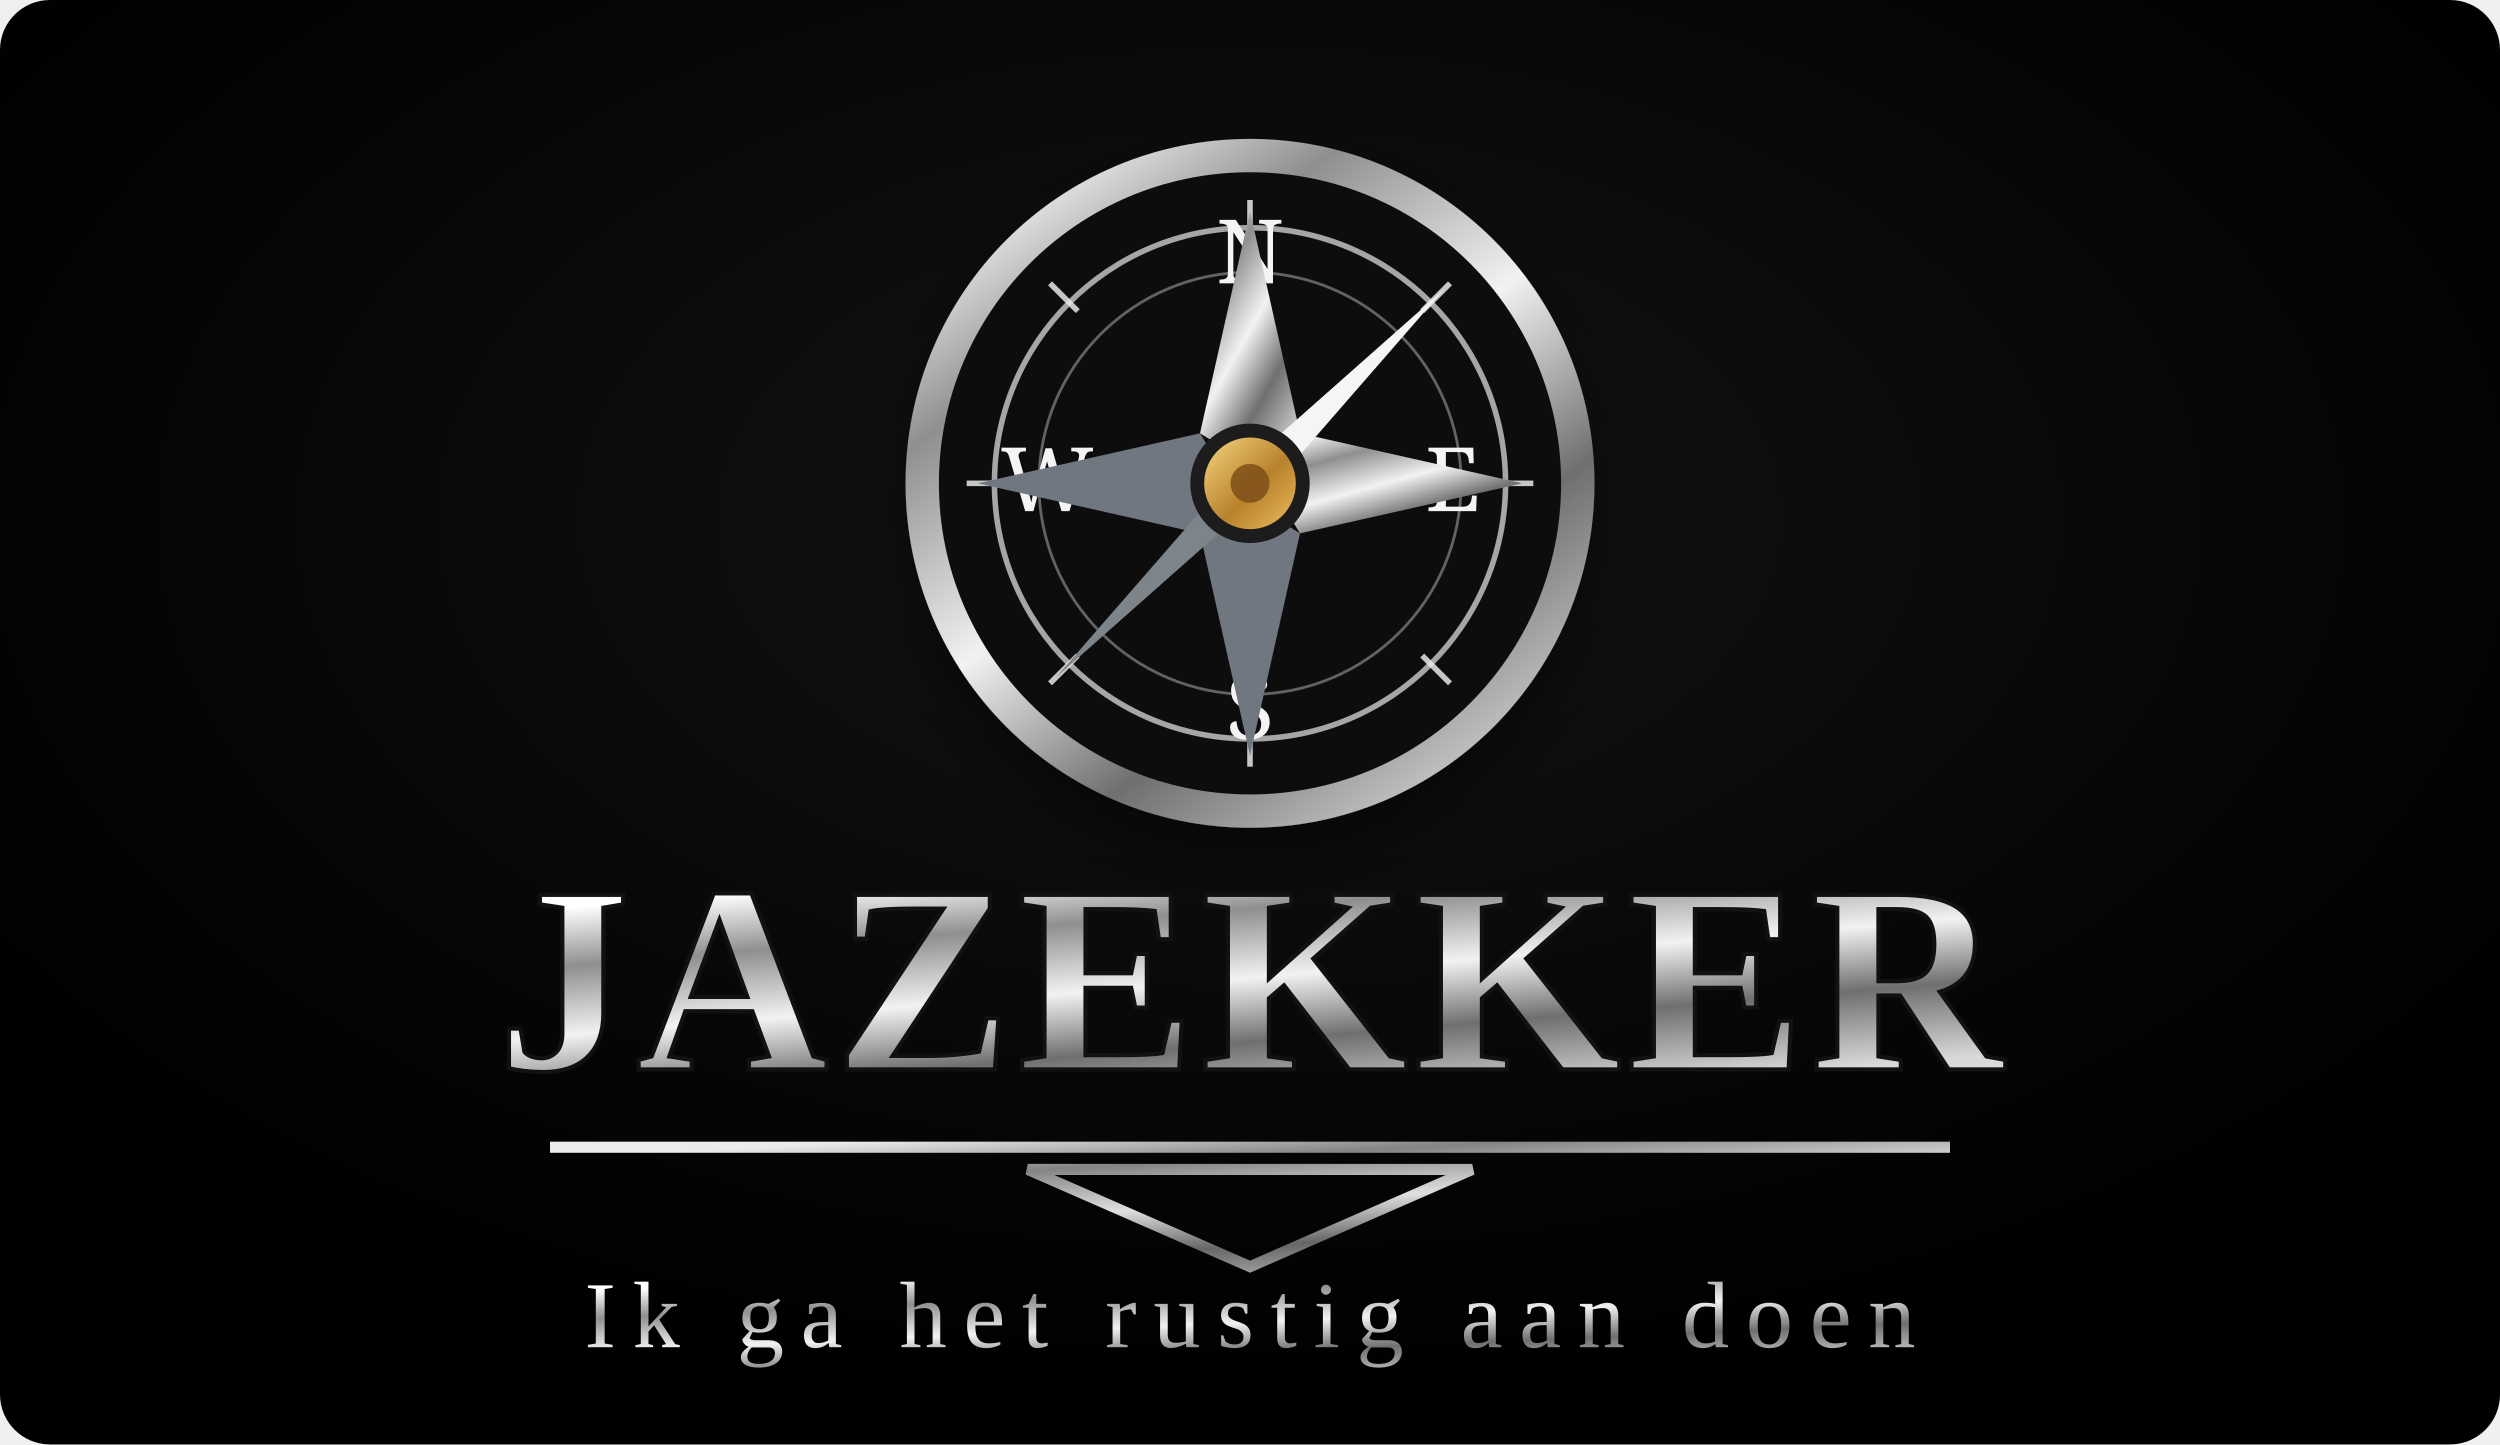
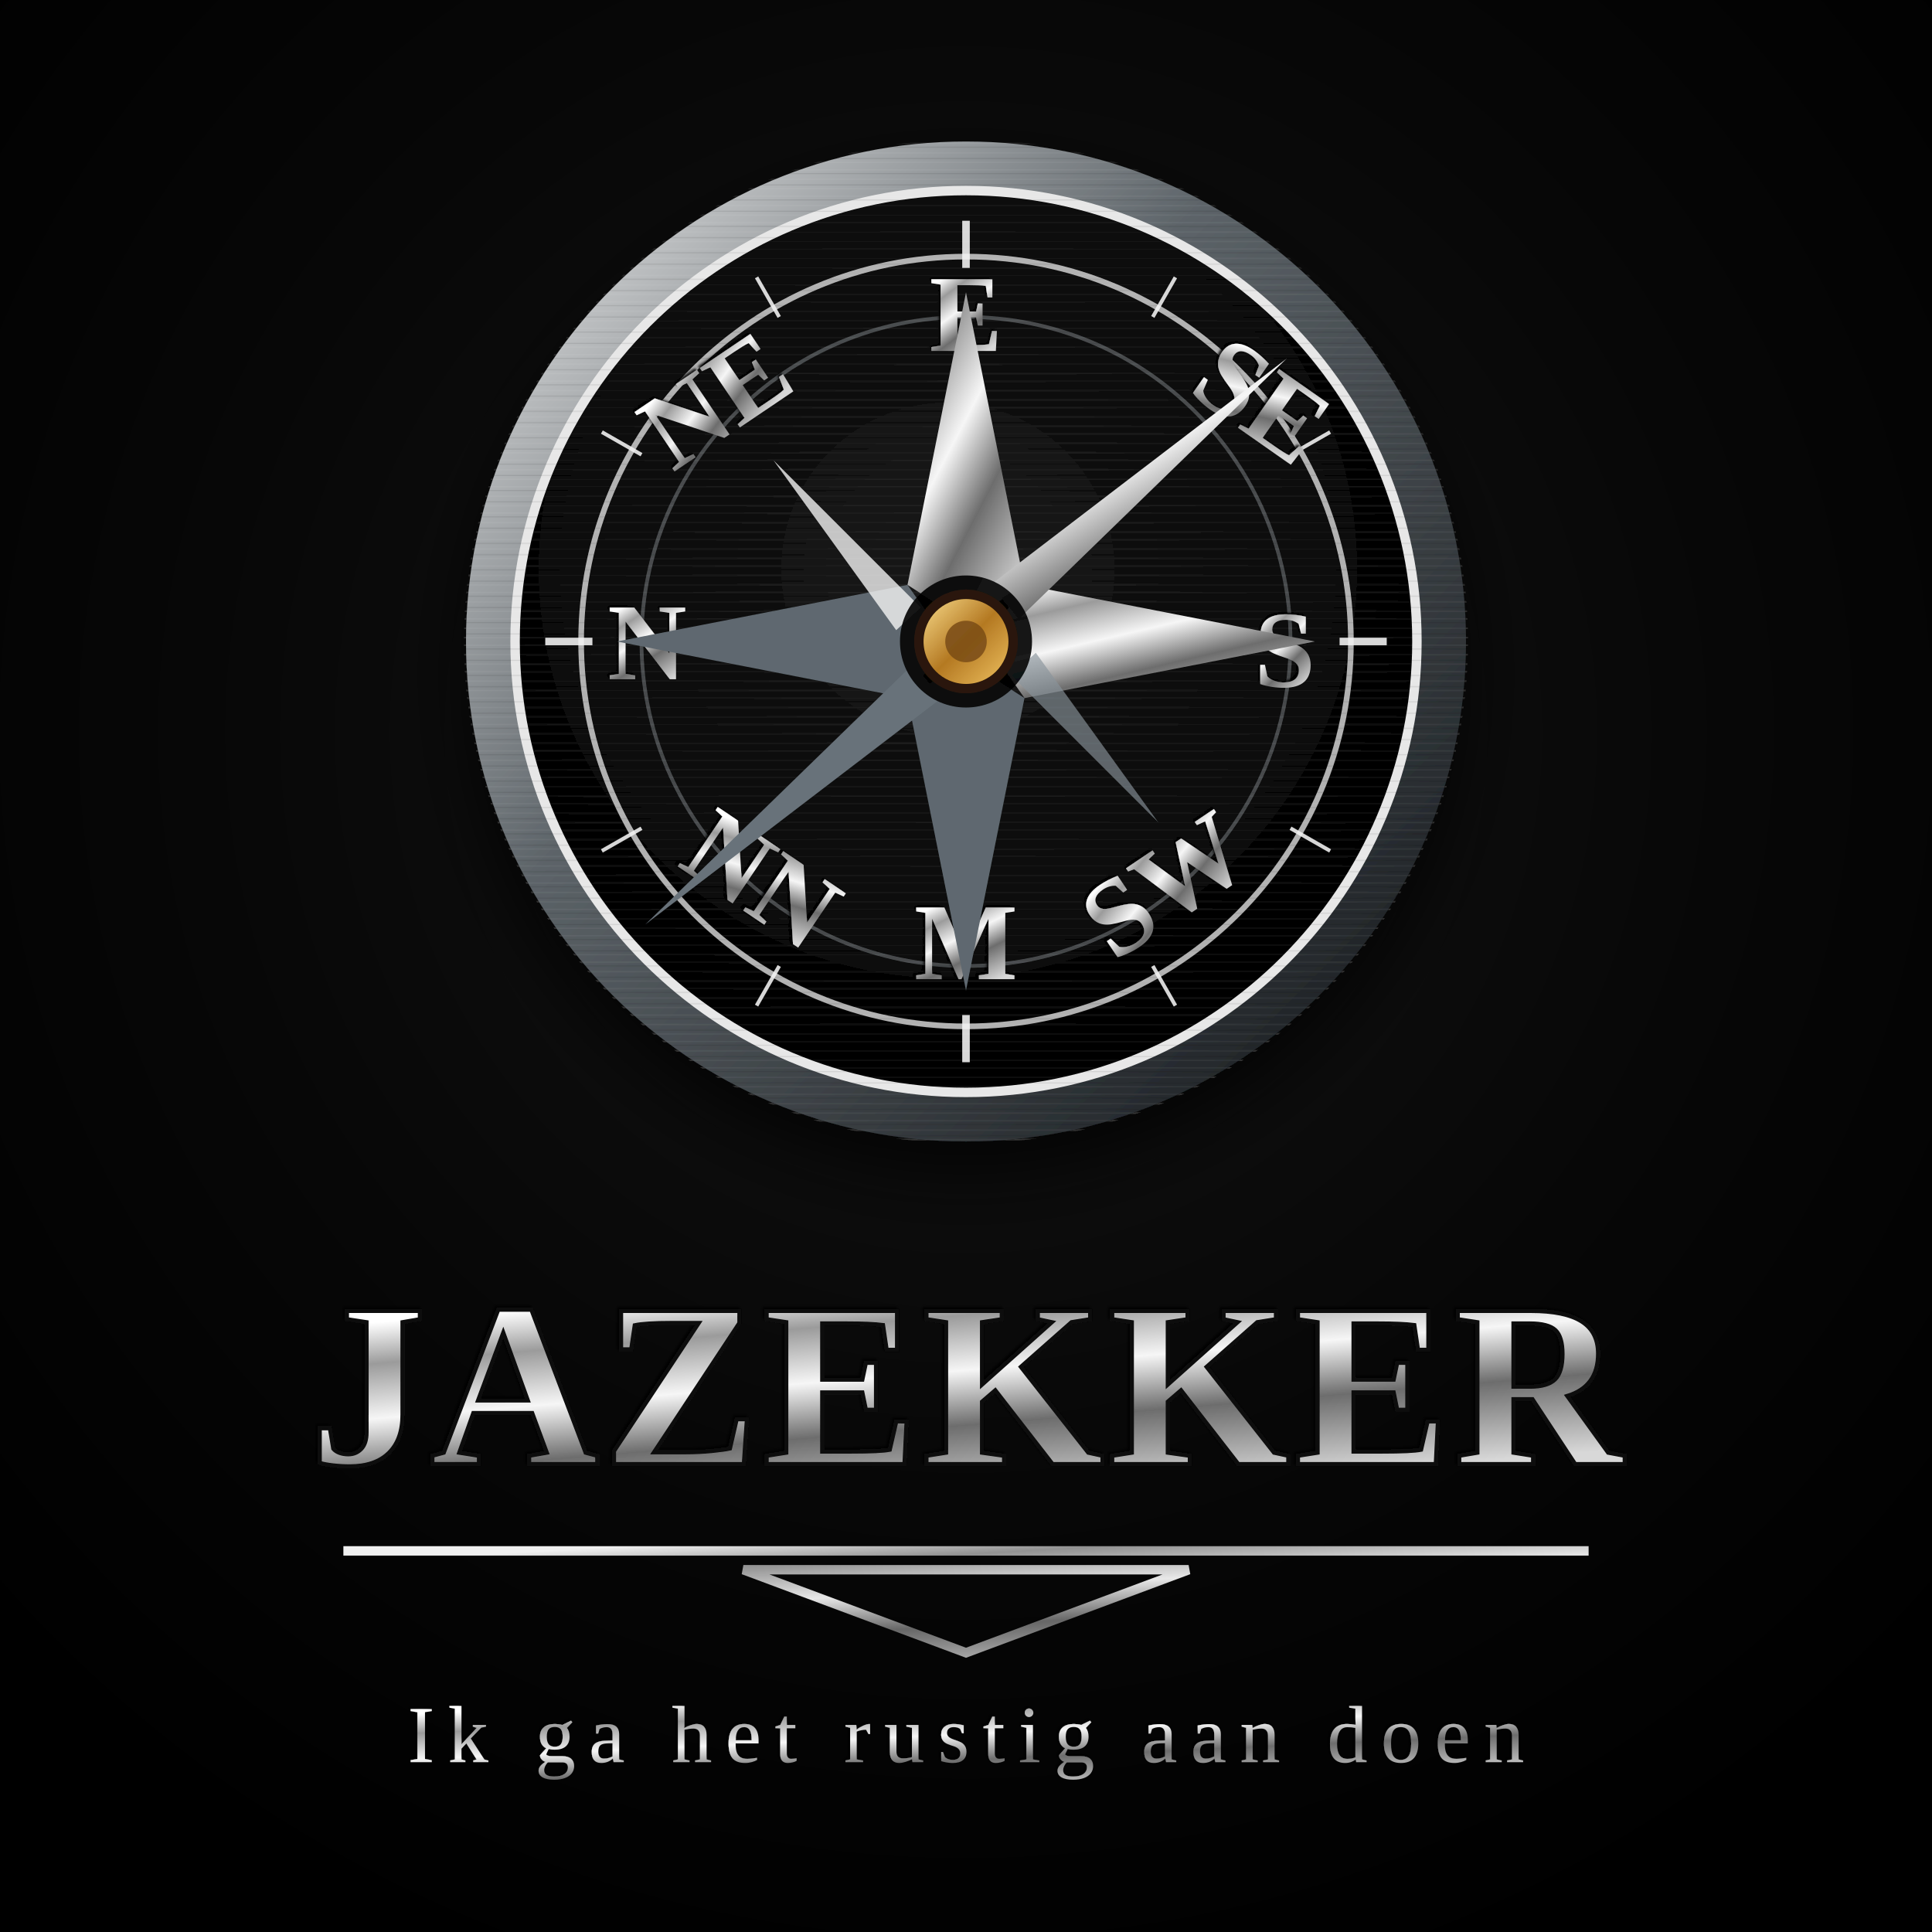
- <svg xmlns="http://www.w3.org/2000/svg" viewBox="0 0 900 520" role="img" aria-labelledby="title desc">
+ <svg xmlns="http://www.w3.org/2000/svg" viewBox="0 0 1024 1024" role="img" aria-labelledby="title desc">
  <defs>
-     <radialGradient id="bg" cx="50%" cy="36%" r="62%">
+     <radialGradient id="bg" cx="50%" cy="38%" r="68%">
      <stop offset="0%" stop-color="#151515" />
-       <stop offset="72%" stop-color="#050505" />
+       <stop offset="58%" stop-color="#070707" />
      <stop offset="100%" stop-color="#000000" />
    </radialGradient>
-     <linearGradient id="steel" x1="15%" y1="0%" x2="85%" y2="100%">
+     <radialGradient id="dial" cx="48%" cy="42%" r="58%">
+       <stop offset="0%" stop-color="#191919" />
+       <stop offset="72%" stop-color="#080808" />
+       <stop offset="100%" stop-color="#010101" />
+     </radialGradient>
+     <linearGradient id="steel" x1="16%" y1="0%" x2="84%" y2="100%">
      <stop offset="0%" stop-color="#ffffff" />
-       <stop offset="22%" stop-color="#8f8f8f" />
-       <stop offset="48%" stop-color="#f2f2f2" />
-       <stop offset="72%" stop-color="#6f6f6f" />
+       <stop offset="18%" stop-color="#9b9b9b" />
+       <stop offset="42%" stop-color="#f6f6f6" />
+       <stop offset="66%" stop-color="#6d6d6d" />
      <stop offset="100%" stop-color="#d8d8d8" />
    </linearGradient>
+     <linearGradient id="darkSteel" x1="0%" y1="0%" x2="100%" y2="100%">
+       <stop offset="0%" stop-color="#f2f2f2" />
+       <stop offset="40%" stop-color="#5c6368" />
+       <stop offset="100%" stop-color="#111417" />
+     </linearGradient>
    <linearGradient id="gold" x1="0%" y1="0%" x2="100%" y2="100%">
-       <stop offset="0%" stop-color="#ffe18c" />
-       <stop offset="55%" stop-color="#b8822c" />
-       <stop offset="100%" stop-color="#f5c765" />
+       <stop offset="0%" stop-color="#ffe494" />
+       <stop offset="50%" stop-color="#b47922" />
+       <stop offset="100%" stop-color="#f4c866" />
    </linearGradient>
-     <filter id="softShadow" x="-20%" y="-20%" width="140%" height="140%">
-       <feDropShadow dx="0" dy="10" stdDeviation="12" flood-color="#000000" flood-opacity=".55" />
+     <filter id="shadow" x="-18%" y="-18%" width="136%" height="136%">
+       <feDropShadow dx="0" dy="18" stdDeviation="18" flood-color="#000" flood-opacity=".7" />
    </filter>
+     <filter id="engrave">
+       <feDropShadow dx="1" dy="1" stdDeviation=".6" flood-color="#ffffff" flood-opacity=".5" />
+       <feDropShadow dx="-1" dy="-1" stdDeviation=".8" flood-color="#000000" flood-opacity=".9" />
+     </filter>
+     <pattern id="brushed" width="14" height="14" patternUnits="userSpaceOnUse">
+       <path d="M0 2 H14 M0 7 H14 M0 12 H14" stroke="#fff" stroke-width=".55" opacity=".16" />
+       <path d="M0 4 H14 M0 10 H14" stroke="#000" stroke-width=".55" opacity=".24" />
+     </pattern>
  </defs>
-   <rect width="900" height="520" rx="18" fill="url(#bg)" />
-   <g transform="translate(450 174)" filter="url(#softShadow)">
-     <circle r="118" fill="#101010" stroke="url(#steel)" stroke-width="12" />
-     <circle r="92" fill="none" stroke="#d8d8d8" stroke-width="2" opacity=".75" />
-     <circle r="76" fill="none" stroke="#a7a7a7" stroke-width="1" opacity=".55" />
-     <g stroke="#e7e7e7" stroke-width="2" opacity=".85">
-       <line x1="0" y1="-102" x2="0" y2="-88" />
-       <line x1="0" y1="102" x2="0" y2="88" />
-       <line x1="-102" y1="0" x2="-88" y2="0" />
-       <line x1="102" y1="0" x2="88" y2="0" />
-       <line x1="72" y1="-72" x2="62" y2="-62" />
-       <line x1="-72" y1="72" x2="-62" y2="62" />
-       <line x1="-72" y1="-72" x2="-62" y2="-62" />
-       <line x1="72" y1="72" x2="62" y2="62" />
+   <rect width="1024" height="1024" fill="url(#bg)" />
+   <g transform="translate(512 340)" filter="url(#shadow)">
+     <circle r="265" fill="url(#darkSteel)" />
+     <circle r="239" fill="url(#dial)" stroke="#e7e7e7" stroke-width="5" />
+     <circle r="204" fill="none" stroke="#d7d7d7" stroke-width="3" opacity=".82" />
+     <circle r="172" fill="none" stroke="#8f969b" stroke-width="2" opacity=".46" />
+     <circle r="266" fill="url(#brushed)" opacity=".38" />
+     <g stroke="#f4f4f4" opacity=".88">
+       <g stroke-width="4">
+         <line x1="0" y1="-223" x2="0" y2="-198" />
+         <line x1="0" y1="223" x2="0" y2="198" />
+         <line x1="-223" y1="0" x2="-198" y2="0" />
+         <line x1="223" y1="0" x2="198" y2="0" />
+       </g>
+       <g stroke-width="2">
+         <line x1="111" y1="-193" x2="99" y2="-172" />
+         <line x1="193" y1="-111" x2="172" y2="-99" />
+         <line x1="193" y1="111" x2="172" y2="99" />
+         <line x1="111" y1="193" x2="99" y2="172" />
+         <line x1="-111" y1="193" x2="-99" y2="172" />
+         <line x1="-193" y1="111" x2="-172" y2="99" />
+         <line x1="-193" y1="-111" x2="-172" y2="-99" />
+         <line x1="-111" y1="-193" x2="-99" y2="-172" />
+       </g>
    </g>
-     <text x="0" y="-72" text-anchor="middle" font-family="Georgia, serif" font-size="32" fill="#f4f4f4">N</text>
-     <text x="73" y="10" text-anchor="middle" font-family="Georgia, serif" font-size="32" fill="#f4f4f4">E</text>
-     <text x="0" y="92" text-anchor="middle" font-family="Georgia, serif" font-size="32" fill="#f4f4f4">S</text>
-     <text x="-73" y="10" text-anchor="middle" font-family="Georgia, serif" font-size="32" fill="#f4f4f4">W</text>
+     <g font-family="Georgia, 'Times New Roman', serif" font-weight="700" font-size="58" fill="url(#steel)" filter="url(#engrave)">
+       <text x="0" y="-154" text-anchor="middle">E</text>
+       <text x="146" y="-112" text-anchor="middle" transform="rotate(35 146 -112)">SE</text>
+       <text x="169" y="24" text-anchor="middle">S</text>
+       <text x="116" y="145" text-anchor="middle" transform="rotate(-34 116 145)">SW</text>
+       <text x="0" y="179" text-anchor="middle">M</text>
+       <text x="-119" y="142" text-anchor="middle" transform="rotate(34 -119 142)">NN</text>
+       <text x="-169" y="20" text-anchor="middle">N</text>
+       <text x="-122" y="-112" text-anchor="middle" transform="rotate(-34 -122 -112)">NE</text>
+     </g>
    <g>
-       <path d="M0,-98 L18,-18 L0,-7 L-18,-18 Z" fill="url(#steel)" />
-       <path d="M98,0 L18,18 L7,0 L18,-18 Z" fill="url(#steel)" />
-       <path d="M0,98 L-18,18 L0,7 L18,18 Z" fill="#6f7780" />
-       <path d="M-98,0 L-18,-18 L-7,0 L-18,18 Z" fill="#6f7780" />
-       <path d="M70,-70 L16,-8 L9,-16 Z" fill="#f5f5f5" />
-       <path d="M-70,70 L-16,8 L-9,16 Z" fill="#7d858b" />
+       <path d="M0,-185 L31,-30 L0,-10 L-31,-30 Z" fill="url(#steel)" />
+       <path d="M185,0 L31,30 L10,0 L31,-30 Z" fill="url(#steel)" />
+       <path d="M0,185 L-31,30 L0,10 L31,30 Z" fill="#5e686f" />
+       <path d="M-185,0 L-31,-30 L-10,0 L-31,30 Z" fill="#5e686f" />
+       <path d="M170,-150 L28,-12 L13,-30 Z" fill="url(#steel)" />
+       <path d="M-170,150 L-28,12 L-13,30 Z" fill="#68727a" />
+       <path d="M102,96 L24,18 L37,6 Z" fill="#89939b" opacity=".65" />
+       <path d="M-102,-96 L-24,-18 L-37,-6 Z" fill="#f7f7f7" opacity=".78" />
    </g>
-     <circle r="19" fill="url(#gold)" stroke="#1c1c1c" stroke-width="5" />
-     <circle r="7" fill="#7d4f17" opacity=".85" />
+     <circle r="35" fill="#020202" opacity=".9" />
+     <circle r="25" fill="url(#gold)" stroke="#2a1707" stroke-width="5" />
+     <circle r="11" fill="#7d4f17" opacity=".9" />
  </g>
-   <text x="450" y="385" text-anchor="middle" font-family="Georgia, 'Times New Roman', serif" font-size="96" font-weight="700" letter-spacing="2" fill="url(#steel)" stroke="#111" stroke-width="1.5">JAZEKKER</text>
-   <path d="M198 413 H702 M370 421 H530 L450 456 Z" fill="none" stroke="url(#steel)" stroke-width="4" opacity=".92" />
-   <line x1="168" y1="472" x2="240" y2="472" stroke="url(#steel)" stroke-width="3" opacity=".82" />
-   <line x1="660" y1="472" x2="732" y2="472" stroke="url(#steel)" stroke-width="3" opacity=".82" />
-   <text x="450" y="485" text-anchor="middle" font-family="Georgia, 'Times New Roman', serif" font-size="34" letter-spacing="6" fill="url(#steel)">Ik ga het rustig aan doen</text>
+   <text x="512" y="776" text-anchor="middle" font-family="Georgia, 'Times New Roman', serif" font-size="124" font-weight="700" letter-spacing="2" fill="url(#steel)" stroke="#0a0a0a" stroke-width="2.2" filter="url(#engrave)">JAZEKKER</text>
+   <path d="M182 822 H842 M394 832 H630 L512 876 Z" fill="none" stroke="url(#steel)" stroke-width="5" opacity=".94" />
+   <line x1="150" y1="915" x2="205" y2="915" stroke="url(#steel)" stroke-width="4" opacity=".9" />
+   <line x1="819" y1="915" x2="874" y2="915" stroke="url(#steel)" stroke-width="4" opacity=".9" />
+   <text x="512" y="934" text-anchor="middle" font-family="Georgia, 'Times New Roman', serif" font-size="43" letter-spacing="7" fill="url(#steel)" filter="url(#engrave)">Ik ga het rustig aan doen</text>
</svg>
